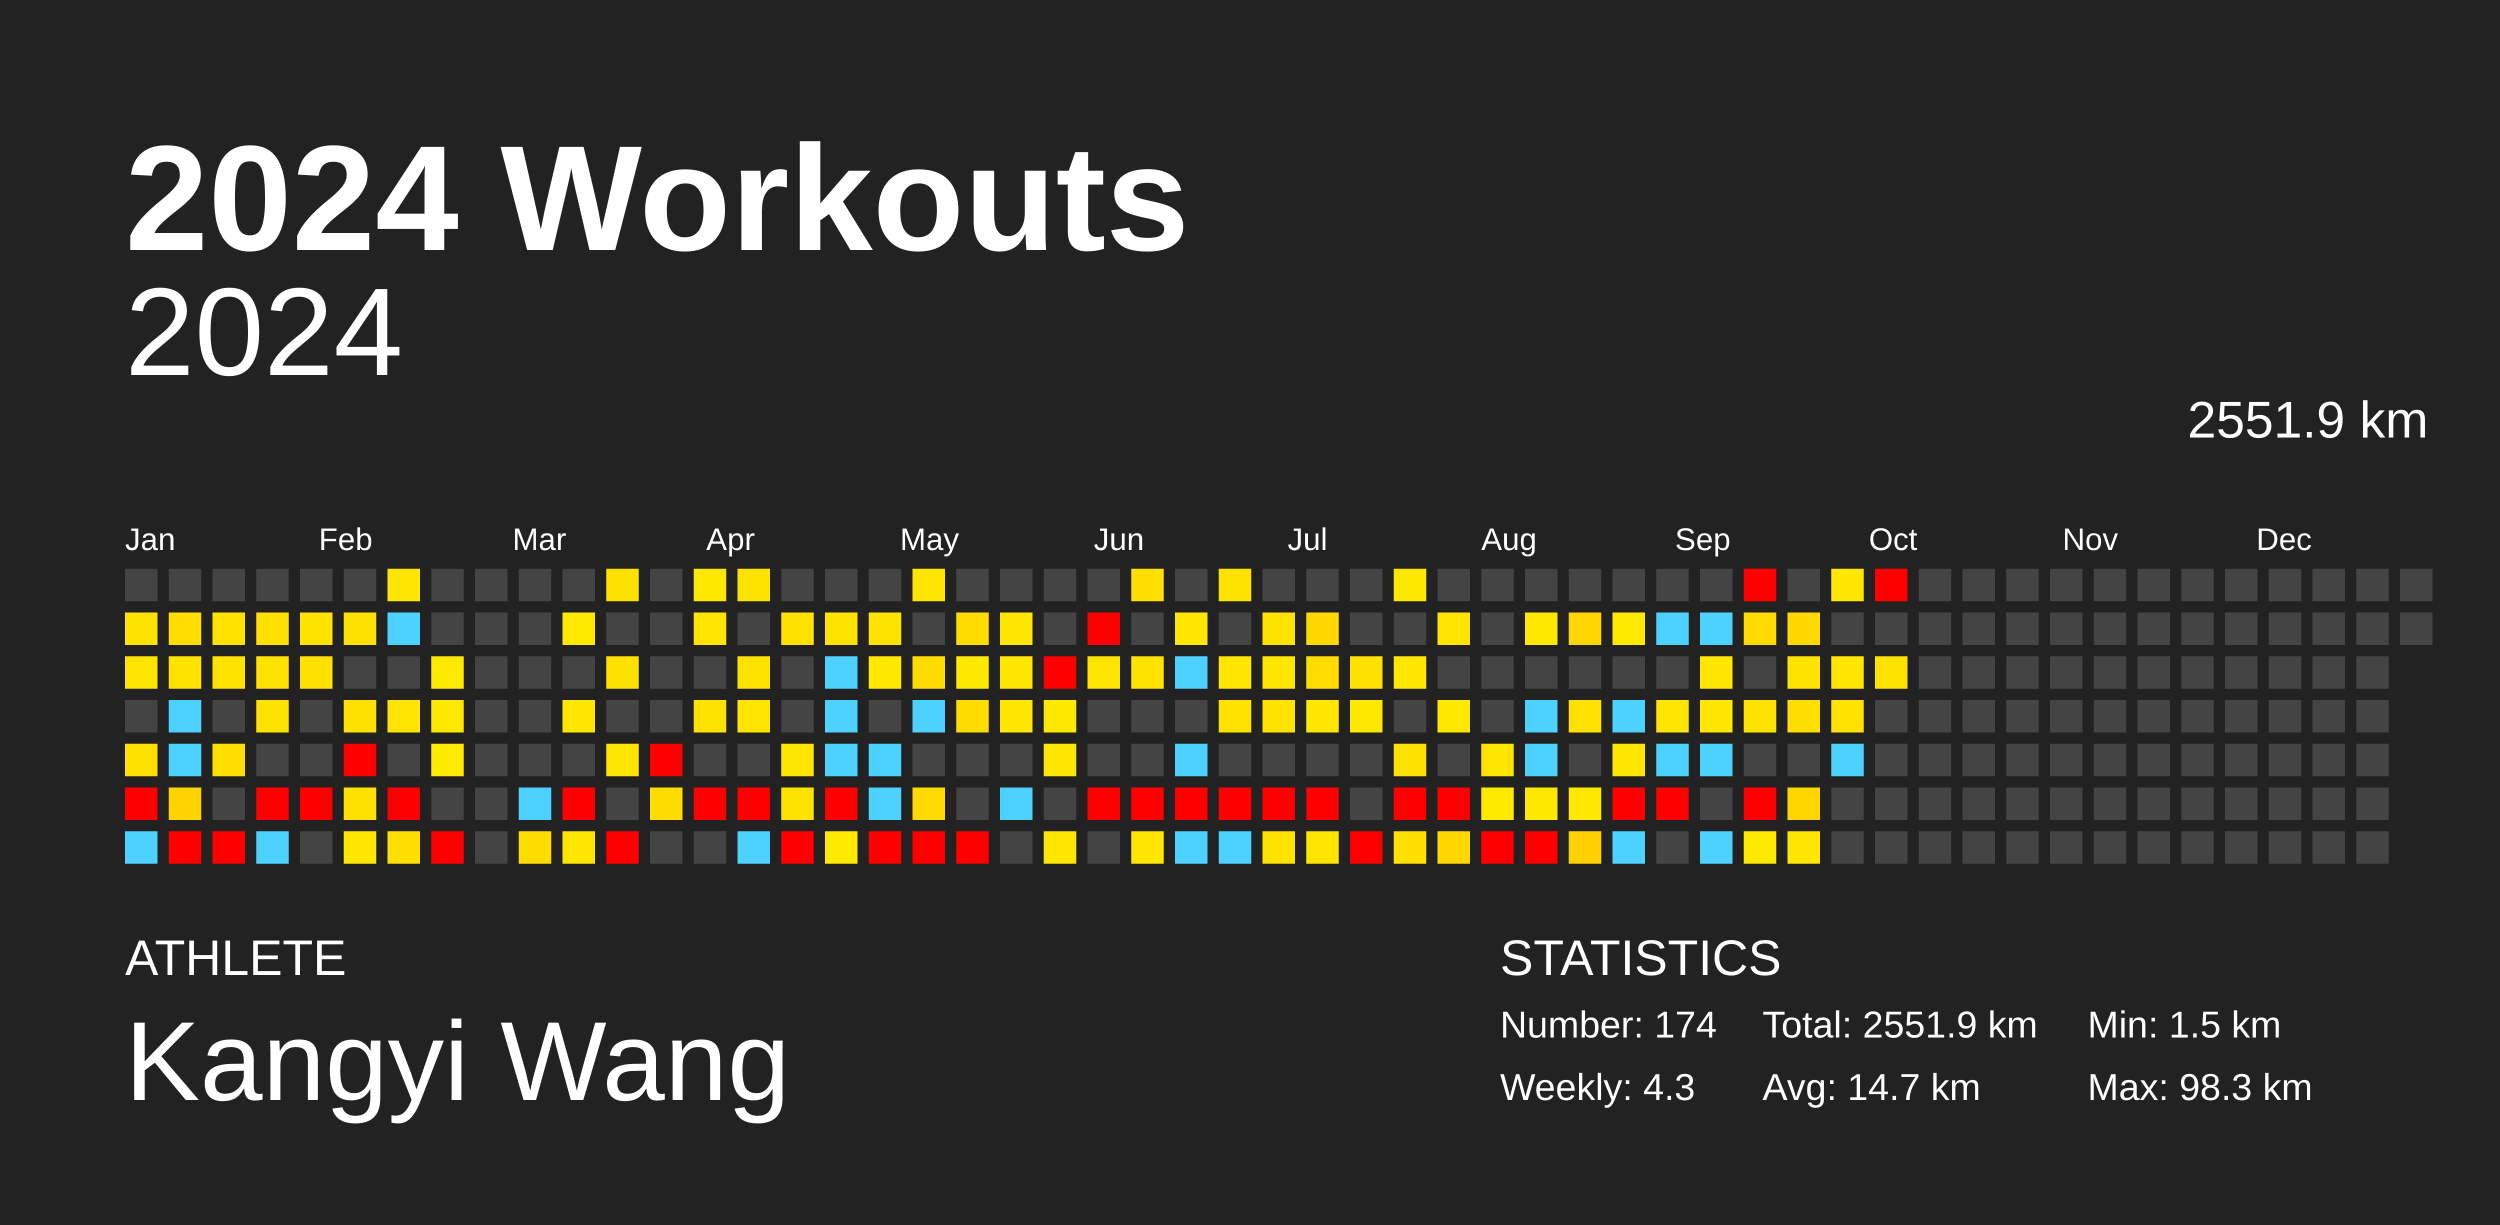
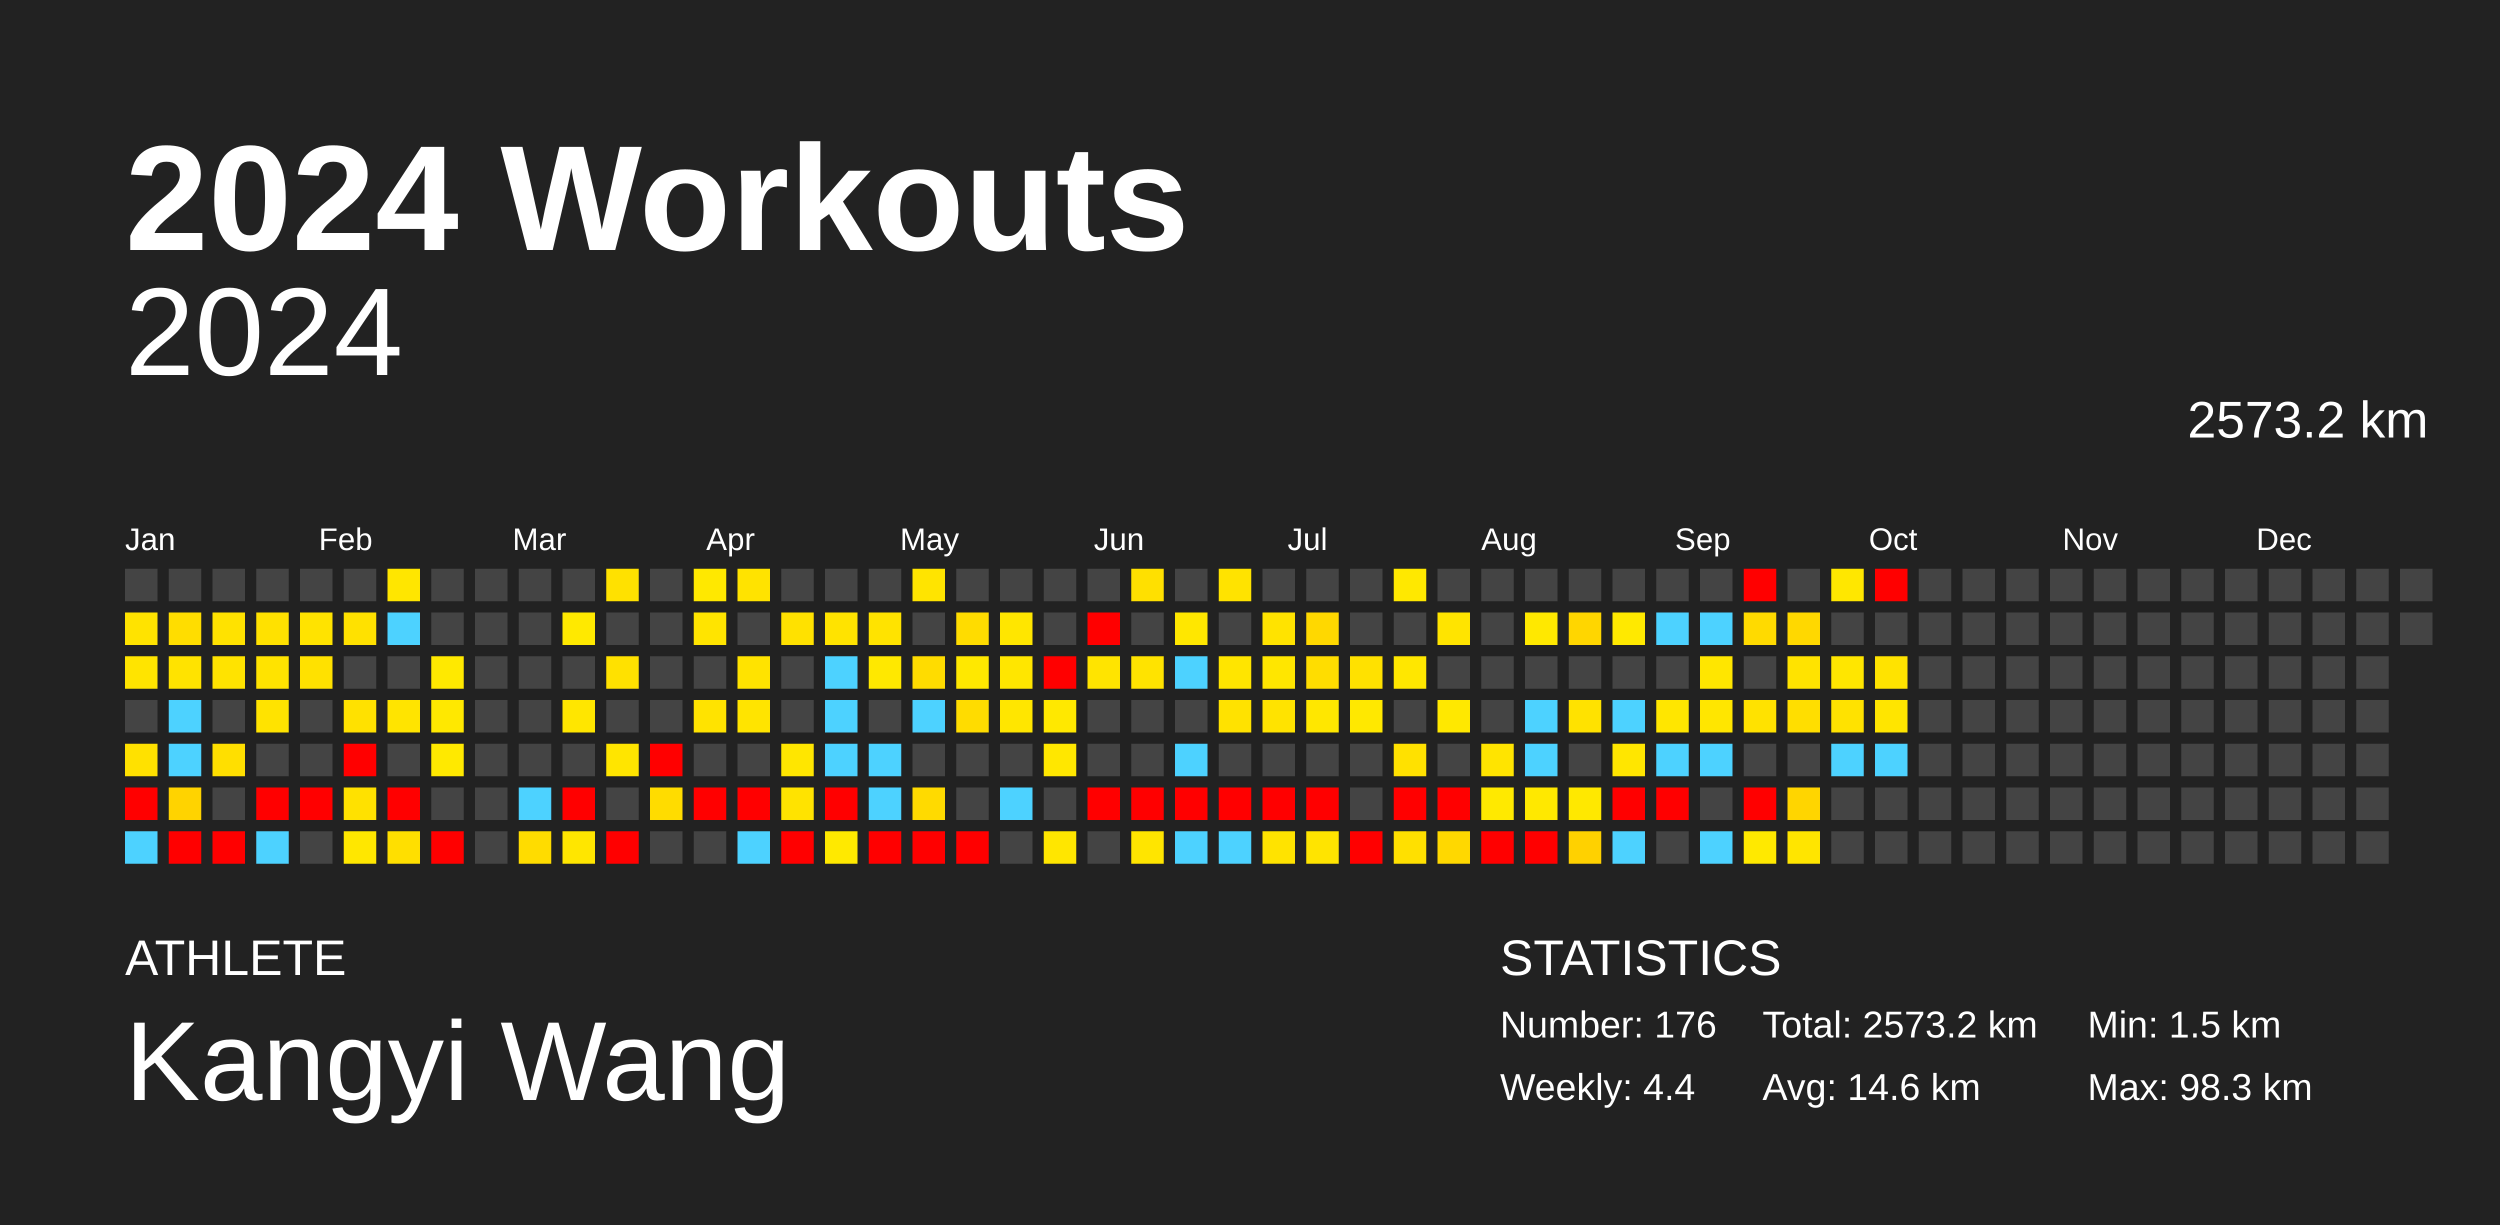
<svg xmlns="http://www.w3.org/2000/svg" baseProfile="full" height="98mm" version="1.1" viewBox="0,0,200,98" width="200mm">
  <defs />
  <rect fill="#222222" height="98" width="200" x="0" y="0" />
  <text fill="#FFFFFF" style="font-size:12px; font-family:Arial; font-weight:bold;" x="10" y="20">2024 Workouts</text>
  <text fill="#FFFFFF" style="font-size:4px; font-family:Arial" x="10" y="78">ATHLETE</text>
  <text fill="#FFFFFF" style="font-size:9px; font-family:Arial" x="10" y="88">Kangyi Wang</text>
  <text fill="#FFFFFF" style="font-size:4px; font-family:Arial" x="120" y="78">STATISTICS</text>
-   <text fill="#FFFFFF" style="font-size:3px; font-family:Arial" x="120" y="83">Number: 174</text>
-   <text fill="#FFFFFF" style="font-size:3px; font-family:Arial" x="120" y="88">Weekly: 4.3</text>
-   <text fill="#FFFFFF" style="font-size:3px; font-family:Arial" x="141" y="83">Total: 2551.9 km</text>
-   <text fill="#FFFFFF" style="font-size:3px; font-family:Arial" x="141" y="88">Avg: 14.7 km</text>
+   <text fill="#FFFFFF" style="font-size:3px; font-family:Arial" x="120" y="83">Number: 176</text>
+   <text fill="#FFFFFF" style="font-size:3px; font-family:Arial" x="120" y="88">Weekly: 4.4</text>
+   <text fill="#FFFFFF" style="font-size:3px; font-family:Arial" x="141" y="83">Total: 2573.2 km</text>
+   <text fill="#FFFFFF" style="font-size:3px; font-family:Arial" x="141" y="88">Avg: 14.6 km</text>
  <text fill="#FFFFFF" style="font-size:3px; font-family:Arial" x="167" y="83">Min: 1.5 km</text>
  <text fill="#FFFFFF" style="font-size:3px; font-family:Arial" x="167" y="88">Max: 98.3 km</text>
  <text alignment-baseline="hanging" fill="#FFFFFF" style="font-size:10.0px; font-family:Arial;" x="10" y="30">2024</text>
-   <text alignment-baseline="hanging" fill="#FFFFFF" style="font-size:4.125px; font-family:Arial;" x="175" y="35">2551.9 km</text>
+   <text alignment-baseline="hanging" fill="#FFFFFF" style="font-size:4.125px; font-family:Arial;" x="175" y="35">2573.2 km</text>
  <text fill="#FFFFFF" style="font-size:2.5px; font-family:Arial" x="10.0" y="44">Jan</text>
  <text fill="#FFFFFF" style="font-size:2.5px; font-family:Arial" x="25.5" y="44">Feb</text>
  <text fill="#FFFFFF" style="font-size:2.5px; font-family:Arial" x="41.0" y="44">Mar</text>
  <text fill="#FFFFFF" style="font-size:2.5px; font-family:Arial" x="56.5" y="44">Apr</text>
  <text fill="#FFFFFF" style="font-size:2.5px; font-family:Arial" x="72.0" y="44">May</text>
  <text fill="#FFFFFF" style="font-size:2.5px; font-family:Arial" x="87.5" y="44">Jun</text>
  <text fill="#FFFFFF" style="font-size:2.5px; font-family:Arial" x="103.0" y="44">Jul</text>
  <text fill="#FFFFFF" style="font-size:2.5px; font-family:Arial" x="118.5" y="44">Aug</text>
  <text fill="#FFFFFF" style="font-size:2.5px; font-family:Arial" x="134.0" y="44">Sep</text>
  <text fill="#FFFFFF" style="font-size:2.5px; font-family:Arial" x="149.5" y="44">Oct</text>
  <text fill="#FFFFFF" style="font-size:2.5px; font-family:Arial" x="165.0" y="44">Nov</text>
  <text fill="#FFFFFF" style="font-size:2.5px; font-family:Arial" x="180.5" y="44">Dec</text>
  <rect fill="#444444" height="2.6" width="2.6" x="10.0" y="45.5" />
  <rect fill="#ffe300" height="2.6" width="2.6" x="10.0" y="49.0" />
  <rect fill="#ffe400" height="2.6" width="2.6" x="10.0" y="52.5" />
  <rect fill="#444444" height="2.6" width="2.6" x="10.0" y="56.0" />
  <rect fill="#ffe100" height="2.6" width="2.6" x="10.0" y="59.5" />
  <rect fill="red" height="2.6" width="2.6" x="10.0" y="63.0" />
  <rect fill="#4dd2ff" height="2.6" width="2.6" x="10.0" y="66.5" />
  <rect fill="#444444" height="2.6" width="2.6" x="13.5" y="45.5" />
  <rect fill="#ffdd00" height="2.6" width="2.6" x="13.5" y="49.0" />
  <rect fill="#ffe300" height="2.6" width="2.6" x="13.5" y="52.5" />
  <rect fill="#4dd2ff" height="2.6" width="2.6" x="13.5" y="56.0" />
  <rect fill="#4dd2ff" height="2.6" width="2.6" x="13.5" y="59.5" />
  <rect fill="#ffd300" height="2.6" width="2.6" x="13.5" y="63.0" />
  <rect fill="red" height="2.6" width="2.6" x="13.5" y="66.5" />
  <rect fill="#444444" height="2.6" width="2.6" x="17.0" y="45.5" />
  <rect fill="#ffe200" height="2.6" width="2.6" x="17.0" y="49.0" />
  <rect fill="#ffe300" height="2.6" width="2.6" x="17.0" y="52.5" />
  <rect fill="#444444" height="2.6" width="2.6" x="17.0" y="56.0" />
  <rect fill="#ffdf00" height="2.6" width="2.6" x="17.0" y="59.5" />
  <rect fill="#444444" height="2.6" width="2.6" x="17.0" y="63.0" />
  <rect fill="red" height="2.6" width="2.6" x="17.0" y="66.5" />
  <rect fill="#444444" height="2.6" width="2.6" x="20.5" y="45.5" />
  <rect fill="#ffe100" height="2.6" width="2.6" x="20.5" y="49.0" />
  <rect fill="#ffe300" height="2.6" width="2.6" x="20.5" y="52.5" />
  <rect fill="#ffe300" height="2.6" width="2.6" x="20.5" y="56.0" />
  <rect fill="#444444" height="2.6" width="2.6" x="20.5" y="59.5" />
  <rect fill="red" height="2.6" width="2.6" x="20.5" y="63.0" />
  <rect fill="#4dd2ff" height="2.6" width="2.6" x="20.5" y="66.5" />
  <rect fill="#444444" height="2.6" width="2.6" x="24.0" y="45.5" />
  <rect fill="#ffe300" height="2.6" width="2.6" x="24.0" y="49.0" />
  <rect fill="#ffe100" height="2.6" width="2.6" x="24.0" y="52.5" />
  <rect fill="#444444" height="2.6" width="2.6" x="24.0" y="56.0" />
  <rect fill="#444444" height="2.6" width="2.6" x="24.0" y="59.5" />
  <rect fill="red" height="2.6" width="2.6" x="24.0" y="63.0" />
  <rect fill="#444444" height="2.6" width="2.6" x="24.0" y="66.5" />
  <rect fill="#444444" height="2.6" width="2.6" x="27.5" y="45.5" />
  <rect fill="#ffe100" height="2.6" width="2.6" x="27.5" y="49.0" />
  <rect fill="#444444" height="2.6" width="2.6" x="27.5" y="52.5" />
  <rect fill="#ffe100" height="2.6" width="2.6" x="27.5" y="56.0" />
  <rect fill="red" height="2.6" width="2.6" x="27.5" y="59.5" />
  <rect fill="#ffe100" height="2.6" width="2.6" x="27.5" y="63.0" />
  <rect fill="#ffe700" height="2.6" width="2.6" x="27.5" y="66.5" />
  <rect fill="#ffe600" height="2.6" width="2.6" x="31.0" y="45.5" />
  <rect fill="#4dd2ff" height="2.6" width="2.6" x="31.0" y="49.0" />
  <rect fill="#444444" height="2.6" width="2.6" x="31.0" y="52.5" />
  <rect fill="#ffe400" height="2.6" width="2.6" x="31.0" y="56.0" />
  <rect fill="#444444" height="2.6" width="2.6" x="31.0" y="59.5" />
  <rect fill="red" height="2.6" width="2.6" x="31.0" y="63.0" />
  <rect fill="#ffdf00" height="2.6" width="2.6" x="31.0" y="66.5" />
  <rect fill="#444444" height="2.6" width="2.6" x="34.5" y="45.5" />
  <rect fill="#444444" height="2.6" width="2.6" x="34.5" y="49.0" />
  <rect fill="#ffe900" height="2.6" width="2.6" x="34.5" y="52.5" />
  <rect fill="#ffe800" height="2.6" width="2.6" x="34.5" y="56.0" />
  <rect fill="#ffe900" height="2.6" width="2.6" x="34.5" y="59.5" />
  <rect fill="#444444" height="2.6" width="2.6" x="34.5" y="63.0" />
  <rect fill="red" height="2.6" width="2.6" x="34.5" y="66.5" />
  <rect fill="#444444" height="2.6" width="2.6" x="38.0" y="45.5" />
  <rect fill="#444444" height="2.6" width="2.6" x="38.0" y="49.0" />
  <rect fill="#444444" height="2.6" width="2.6" x="38.0" y="52.5" />
  <rect fill="#444444" height="2.6" width="2.6" x="38.0" y="56.0" />
  <rect fill="#444444" height="2.6" width="2.6" x="38.0" y="59.5" />
  <rect fill="#444444" height="2.6" width="2.6" x="38.0" y="63.0" />
  <rect fill="#444444" height="2.6" width="2.6" x="38.0" y="66.5" />
  <rect fill="#444444" height="2.6" width="2.6" x="41.5" y="45.5" />
  <rect fill="#444444" height="2.6" width="2.6" x="41.5" y="49.0" />
  <rect fill="#444444" height="2.6" width="2.6" x="41.5" y="52.5" />
  <rect fill="#444444" height="2.6" width="2.6" x="41.5" y="56.0" />
  <rect fill="#444444" height="2.6" width="2.6" x="41.5" y="59.5" />
  <rect fill="#4dd2ff" height="2.6" width="2.6" x="41.5" y="63.0" />
  <rect fill="#ffdc00" height="2.6" width="2.6" x="41.5" y="66.5" />
  <rect fill="#444444" height="2.6" width="2.6" x="45.0" y="45.5" />
  <rect fill="#ffe900" height="2.6" width="2.6" x="45.0" y="49.0" />
  <rect fill="#444444" height="2.6" width="2.6" x="45.0" y="52.5" />
  <rect fill="#ffe600" height="2.6" width="2.6" x="45.0" y="56.0" />
  <rect fill="#444444" height="2.6" width="2.6" x="45.0" y="59.5" />
  <rect fill="red" height="2.6" width="2.6" x="45.0" y="63.0" />
  <rect fill="#ffe600" height="2.6" width="2.6" x="45.0" y="66.5" />
  <rect fill="#ffe100" height="2.6" width="2.6" x="48.5" y="45.5" />
  <rect fill="#444444" height="2.6" width="2.6" x="48.5" y="49.0" />
  <rect fill="#ffe100" height="2.6" width="2.6" x="48.5" y="52.5" />
  <rect fill="#444444" height="2.6" width="2.6" x="48.5" y="56.0" />
  <rect fill="#ffe500" height="2.6" width="2.6" x="48.5" y="59.5" />
  <rect fill="#444444" height="2.6" width="2.6" x="48.5" y="63.0" />
  <rect fill="red" height="2.6" width="2.6" x="48.5" y="66.5" />
  <rect fill="#444444" height="2.6" width="2.6" x="52.0" y="45.5" />
  <rect fill="#444444" height="2.6" width="2.6" x="52.0" y="49.0" />
  <rect fill="#444444" height="2.6" width="2.6" x="52.0" y="52.5" />
  <rect fill="#444444" height="2.6" width="2.6" x="52.0" y="56.0" />
  <rect fill="red" height="2.6" width="2.6" x="52.0" y="59.5" />
  <rect fill="#ffdc00" height="2.6" width="2.6" x="52.0" y="63.0" />
  <rect fill="#444444" height="2.6" width="2.6" x="52.0" y="66.5" />
  <rect fill="#ffe800" height="2.6" width="2.6" x="55.5" y="45.5" />
  <rect fill="#ffe400" height="2.6" width="2.6" x="55.5" y="49.0" />
  <rect fill="#444444" height="2.6" width="2.6" x="55.5" y="52.5" />
  <rect fill="#ffe300" height="2.6" width="2.6" x="55.5" y="56.0" />
  <rect fill="#444444" height="2.6" width="2.6" x="55.5" y="59.5" />
  <rect fill="red" height="2.6" width="2.6" x="55.5" y="63.0" />
  <rect fill="#444444" height="2.6" width="2.6" x="55.5" y="66.5" />
  <rect fill="#ffe300" height="2.6" width="2.6" x="59.0" y="45.5" />
  <rect fill="#444444" height="2.6" width="2.6" x="59.0" y="49.0" />
  <rect fill="#ffe300" height="2.6" width="2.6" x="59.0" y="52.5" />
  <rect fill="#ffe400" height="2.6" width="2.6" x="59.0" y="56.0" />
  <rect fill="#444444" height="2.6" width="2.6" x="59.0" y="59.5" />
  <rect fill="red" height="2.6" width="2.6" x="59.0" y="63.0" />
  <rect fill="#4dd2ff" height="2.6" width="2.6" x="59.0" y="66.5" />
  <rect fill="#444444" height="2.6" width="2.6" x="62.5" y="45.5" />
  <rect fill="#ffe100" height="2.6" width="2.6" x="62.5" y="49.0" />
  <rect fill="#444444" height="2.6" width="2.6" x="62.5" y="52.5" />
  <rect fill="#444444" height="2.6" width="2.6" x="62.5" y="56.0" />
  <rect fill="#ffe600" height="2.6" width="2.6" x="62.5" y="59.5" />
  <rect fill="#ffe300" height="2.6" width="2.6" x="62.5" y="63.0" />
  <rect fill="red" height="2.6" width="2.6" x="62.5" y="66.5" />
  <rect fill="#444444" height="2.6" width="2.6" x="66.0" y="45.5" />
  <rect fill="#ffe300" height="2.6" width="2.6" x="66.0" y="49.0" />
  <rect fill="#4dd2ff" height="2.6" width="2.6" x="66.0" y="52.5" />
  <rect fill="#4dd2ff" height="2.6" width="2.6" x="66.0" y="56.0" />
  <rect fill="#4dd2ff" height="2.6" width="2.6" x="66.0" y="59.5" />
  <rect fill="red" height="2.6" width="2.6" x="66.0" y="63.0" />
  <rect fill="#ffe900" height="2.6" width="2.6" x="66.0" y="66.5" />
  <rect fill="#444444" height="2.6" width="2.6" x="69.5" y="45.5" />
  <rect fill="#ffe300" height="2.6" width="2.6" x="69.5" y="49.0" />
  <rect fill="#ffe800" height="2.6" width="2.6" x="69.5" y="52.5" />
  <rect fill="#444444" height="2.6" width="2.6" x="69.5" y="56.0" />
  <rect fill="#4dd2ff" height="2.6" width="2.6" x="69.5" y="59.5" />
  <rect fill="#4dd2ff" height="2.6" width="2.6" x="69.5" y="63.0" />
  <rect fill="red" height="2.6" width="2.6" x="69.5" y="66.5" />
  <rect fill="#ffe400" height="2.6" width="2.6" x="73.0" y="45.5" />
  <rect fill="#444444" height="2.6" width="2.6" x="73.0" y="49.0" />
  <rect fill="#ffdc00" height="2.6" width="2.6" x="73.0" y="52.5" />
  <rect fill="#4dd2ff" height="2.6" width="2.6" x="73.0" y="56.0" />
  <rect fill="#444444" height="2.6" width="2.6" x="73.0" y="59.5" />
  <rect fill="#ffda00" height="2.6" width="2.6" x="73.0" y="63.0" />
  <rect fill="red" height="2.6" width="2.6" x="73.0" y="66.5" />
  <rect fill="#444444" height="2.6" width="2.6" x="76.5" y="45.5" />
  <rect fill="#ffdc00" height="2.6" width="2.6" x="76.5" y="49.0" />
  <rect fill="#ffe800" height="2.6" width="2.6" x="76.5" y="52.5" />
  <rect fill="#ffdc00" height="2.6" width="2.6" x="76.5" y="56.0" />
  <rect fill="#444444" height="2.6" width="2.6" x="76.5" y="59.5" />
  <rect fill="#444444" height="2.6" width="2.6" x="76.5" y="63.0" />
  <rect fill="red" height="2.6" width="2.6" x="76.5" y="66.5" />
  <rect fill="#444444" height="2.6" width="2.6" x="80.0" y="45.5" />
  <rect fill="#ffe600" height="2.6" width="2.6" x="80.0" y="49.0" />
  <rect fill="#ffe600" height="2.6" width="2.6" x="80.0" y="52.5" />
  <rect fill="#ffe600" height="2.6" width="2.6" x="80.0" y="56.0" />
  <rect fill="#444444" height="2.6" width="2.6" x="80.0" y="59.5" />
  <rect fill="#4dd2ff" height="2.6" width="2.6" x="80.0" y="63.0" />
  <rect fill="#444444" height="2.6" width="2.6" x="80.0" y="66.5" />
  <rect fill="#444444" height="2.6" width="2.6" x="83.5" y="45.5" />
  <rect fill="#444444" height="2.6" width="2.6" x="83.5" y="49.0" />
  <rect fill="red" height="2.6" width="2.6" x="83.5" y="52.5" />
  <rect fill="#ffe800" height="2.6" width="2.6" x="83.5" y="56.0" />
  <rect fill="#ffe700" height="2.6" width="2.6" x="83.5" y="59.5" />
  <rect fill="#444444" height="2.6" width="2.6" x="83.5" y="63.0" />
  <rect fill="#ffe600" height="2.6" width="2.6" x="83.5" y="66.5" />
  <rect fill="#444444" height="2.6" width="2.6" x="87.0" y="45.5" />
  <rect fill="red" height="2.6" width="2.6" x="87.0" y="49.0" />
  <rect fill="#ffe400" height="2.6" width="2.6" x="87.0" y="52.5" />
  <rect fill="#444444" height="2.6" width="2.6" x="87.0" y="56.0" />
  <rect fill="#444444" height="2.6" width="2.6" x="87.0" y="59.5" />
  <rect fill="red" height="2.6" width="2.6" x="87.0" y="63.0" />
  <rect fill="#444444" height="2.6" width="2.6" x="87.0" y="66.5" />
  <rect fill="#ffe000" height="2.6" width="2.6" x="90.5" y="45.5" />
  <rect fill="#444444" height="2.6" width="2.6" x="90.5" y="49.0" />
  <rect fill="#ffe300" height="2.6" width="2.6" x="90.5" y="52.5" />
  <rect fill="#444444" height="2.6" width="2.6" x="90.5" y="56.0" />
  <rect fill="#444444" height="2.6" width="2.6" x="90.5" y="59.5" />
  <rect fill="red" height="2.6" width="2.6" x="90.5" y="63.0" />
  <rect fill="#ffe500" height="2.6" width="2.6" x="90.5" y="66.5" />
  <rect fill="#444444" height="2.6" width="2.6" x="94.0" y="45.5" />
  <rect fill="#ffe700" height="2.6" width="2.6" x="94.0" y="49.0" />
  <rect fill="#4dd2ff" height="2.6" width="2.6" x="94.0" y="52.5" />
  <rect fill="#444444" height="2.6" width="2.6" x="94.0" y="56.0" />
  <rect fill="#4dd2ff" height="2.6" width="2.6" x="94.0" y="59.5" />
  <rect fill="red" height="2.6" width="2.6" x="94.0" y="63.0" />
  <rect fill="#4dd2ff" height="2.6" width="2.6" x="94.0" y="66.5" />
  <rect fill="#ffe300" height="2.6" width="2.6" x="97.5" y="45.5" />
  <rect fill="#444444" height="2.6" width="2.6" x="97.5" y="49.0" />
  <rect fill="#ffe500" height="2.6" width="2.6" x="97.5" y="52.5" />
  <rect fill="#ffe200" height="2.6" width="2.6" x="97.5" y="56.0" />
  <rect fill="#444444" height="2.6" width="2.6" x="97.5" y="59.5" />
  <rect fill="red" height="2.6" width="2.6" x="97.5" y="63.0" />
  <rect fill="#4dd2ff" height="2.6" width="2.6" x="97.5" y="66.5" />
  <rect fill="#444444" height="2.6" width="2.6" x="101.0" y="45.5" />
  <rect fill="#ffe300" height="2.6" width="2.6" x="101.0" y="49.0" />
  <rect fill="#ffe600" height="2.6" width="2.6" x="101.0" y="52.5" />
  <rect fill="#ffe300" height="2.6" width="2.6" x="101.0" y="56.0" />
  <rect fill="#444444" height="2.6" width="2.6" x="101.0" y="59.5" />
  <rect fill="red" height="2.6" width="2.6" x="101.0" y="63.0" />
  <rect fill="#ffe300" height="2.6" width="2.6" x="101.0" y="66.5" />
  <rect fill="#444444" height="2.6" width="2.6" x="104.5" y="45.5" />
  <rect fill="#ffd800" height="2.6" width="2.6" x="104.5" y="49.0" />
  <rect fill="#ffdd00" height="2.6" width="2.6" x="104.5" y="52.5" />
  <rect fill="#ffe700" height="2.6" width="2.6" x="104.5" y="56.0" />
  <rect fill="#444444" height="2.6" width="2.6" x="104.5" y="59.5" />
  <rect fill="red" height="2.6" width="2.6" x="104.5" y="63.0" />
  <rect fill="#ffe400" height="2.6" width="2.6" x="104.5" y="66.5" />
  <rect fill="#444444" height="2.6" width="2.6" x="108.0" y="45.5" />
  <rect fill="#444444" height="2.6" width="2.6" x="108.0" y="49.0" />
  <rect fill="#ffe100" height="2.6" width="2.6" x="108.0" y="52.5" />
  <rect fill="#ffe800" height="2.6" width="2.6" x="108.0" y="56.0" />
  <rect fill="#444444" height="2.6" width="2.6" x="108.0" y="59.5" />
  <rect fill="#444444" height="2.6" width="2.6" x="108.0" y="63.0" />
  <rect fill="red" height="2.6" width="2.6" x="108.0" y="66.5" />
  <rect fill="#ffe800" height="2.6" width="2.6" x="111.5" y="45.5" />
  <rect fill="#444444" height="2.6" width="2.6" x="111.5" y="49.0" />
  <rect fill="#ffe700" height="2.6" width="2.6" x="111.5" y="52.5" />
  <rect fill="#444444" height="2.6" width="2.6" x="111.5" y="56.0" />
  <rect fill="#ffe100" height="2.6" width="2.6" x="111.5" y="59.5" />
  <rect fill="red" height="2.6" width="2.6" x="111.5" y="63.0" />
  <rect fill="#ffe000" height="2.6" width="2.6" x="111.5" y="66.5" />
  <rect fill="#444444" height="2.6" width="2.6" x="115.0" y="45.5" />
  <rect fill="#ffe400" height="2.6" width="2.6" x="115.0" y="49.0" />
  <rect fill="#444444" height="2.6" width="2.6" x="115.0" y="52.5" />
  <rect fill="#ffe800" height="2.6" width="2.6" x="115.0" y="56.0" />
  <rect fill="#444444" height="2.6" width="2.6" x="115.0" y="59.5" />
  <rect fill="red" height="2.6" width="2.6" x="115.0" y="63.0" />
  <rect fill="#ffd800" height="2.6" width="2.6" x="115.0" y="66.5" />
  <rect fill="#444444" height="2.6" width="2.6" x="118.5" y="45.5" />
  <rect fill="#444444" height="2.6" width="2.6" x="118.5" y="49.0" />
  <rect fill="#444444" height="2.6" width="2.6" x="118.5" y="52.5" />
  <rect fill="#444444" height="2.6" width="2.6" x="118.5" y="56.0" />
  <rect fill="#ffe400" height="2.6" width="2.6" x="118.5" y="59.5" />
  <rect fill="#ffe900" height="2.6" width="2.6" x="118.5" y="63.0" />
  <rect fill="red" height="2.6" width="2.6" x="118.5" y="66.5" />
  <rect fill="#444444" height="2.6" width="2.6" x="122.0" y="45.5" />
  <rect fill="#ffe800" height="2.6" width="2.6" x="122.0" y="49.0" />
  <rect fill="#444444" height="2.6" width="2.6" x="122.0" y="52.5" />
  <rect fill="#4dd2ff" height="2.6" width="2.6" x="122.0" y="56.0" />
  <rect fill="#4dd2ff" height="2.6" width="2.6" x="122.0" y="59.5" />
  <rect fill="#ffe800" height="2.6" width="2.6" x="122.0" y="63.0" />
  <rect fill="red" height="2.6" width="2.6" x="122.0" y="66.5" />
  <rect fill="#444444" height="2.6" width="2.6" x="125.5" y="45.5" />
  <rect fill="#ffd600" height="2.6" width="2.6" x="125.5" y="49.0" />
  <rect fill="#444444" height="2.6" width="2.6" x="125.5" y="52.5" />
  <rect fill="#ffe200" height="2.6" width="2.6" x="125.5" y="56.0" />
  <rect fill="#444444" height="2.6" width="2.6" x="125.5" y="59.5" />
  <rect fill="#ffe800" height="2.6" width="2.6" x="125.5" y="63.0" />
  <rect fill="#ffd100" height="2.6" width="2.6" x="125.5" y="66.5" />
  <rect fill="#444444" height="2.6" width="2.6" x="129.0" y="45.5" />
  <rect fill="#ffe900" height="2.6" width="2.6" x="129.0" y="49.0" />
  <rect fill="#444444" height="2.6" width="2.6" x="129.0" y="52.5" />
  <rect fill="#4dd2ff" height="2.6" width="2.6" x="129.0" y="56.0" />
  <rect fill="#ffe600" height="2.6" width="2.6" x="129.0" y="59.5" />
  <rect fill="red" height="2.6" width="2.6" x="129.0" y="63.0" />
  <rect fill="#4dd2ff" height="2.6" width="2.6" x="129.0" y="66.5" />
  <rect fill="#444444" height="2.6" width="2.6" x="132.5" y="45.5" />
  <rect fill="#4dd2ff" height="2.6" width="2.6" x="132.5" y="49.0" />
  <rect fill="#444444" height="2.6" width="2.6" x="132.5" y="52.5" />
  <rect fill="#ffe600" height="2.6" width="2.6" x="132.5" y="56.0" />
  <rect fill="#4dd2ff" height="2.6" width="2.6" x="132.5" y="59.5" />
  <rect fill="red" height="2.6" width="2.6" x="132.5" y="63.0" />
  <rect fill="#444444" height="2.6" width="2.6" x="132.5" y="66.5" />
  <rect fill="#444444" height="2.6" width="2.6" x="136.0" y="45.5" />
  <rect fill="#4dd2ff" height="2.6" width="2.6" x="136.0" y="49.0" />
  <rect fill="#ffe600" height="2.6" width="2.6" x="136.0" y="52.5" />
  <rect fill="#ffe600" height="2.6" width="2.6" x="136.0" y="56.0" />
  <rect fill="#4dd2ff" height="2.6" width="2.6" x="136.0" y="59.5" />
  <rect fill="#444444" height="2.6" width="2.6" x="136.0" y="63.0" />
  <rect fill="#4dd2ff" height="2.6" width="2.6" x="136.0" y="66.5" />
  <rect fill="red" height="2.6" width="2.6" x="139.5" y="45.5" />
  <rect fill="#ffda00" height="2.6" width="2.6" x="139.5" y="49.0" />
  <rect fill="#444444" height="2.6" width="2.6" x="139.5" y="52.5" />
  <rect fill="#ffe200" height="2.6" width="2.6" x="139.5" y="56.0" />
  <rect fill="#444444" height="2.6" width="2.6" x="139.5" y="59.5" />
  <rect fill="red" height="2.6" width="2.6" x="139.5" y="63.0" />
  <rect fill="#ffe900" height="2.6" width="2.6" x="139.5" y="66.5" />
  <rect fill="#444444" height="2.6" width="2.6" x="143.0" y="45.5" />
  <rect fill="#ffd800" height="2.6" width="2.6" x="143.0" y="49.0" />
  <rect fill="#ffe300" height="2.6" width="2.6" x="143.0" y="52.5" />
  <rect fill="#ffde00" height="2.6" width="2.6" x="143.0" y="56.0" />
  <rect fill="#444444" height="2.6" width="2.6" x="143.0" y="59.5" />
  <rect fill="#ffd500" height="2.6" width="2.6" x="143.0" y="63.0" />
  <rect fill="#ffe500" height="2.6" width="2.6" x="143.0" y="66.5" />
  <rect fill="#ffe700" height="2.6" width="2.6" x="146.5" y="45.5" />
  <rect fill="#444444" height="2.6" width="2.6" x="146.5" y="49.0" />
  <rect fill="#ffe600" height="2.6" width="2.6" x="146.5" y="52.5" />
  <rect fill="#ffe200" height="2.6" width="2.6" x="146.5" y="56.0" />
  <rect fill="#4dd2ff" height="2.6" width="2.6" x="146.5" y="59.5" />
  <rect fill="#444444" height="2.6" width="2.6" x="146.5" y="63.0" />
  <rect fill="#444444" height="2.6" width="2.6" x="146.5" y="66.5" />
  <rect fill="red" height="2.6" width="2.6" x="150.0" y="45.5" />
  <rect fill="#444444" height="2.6" width="2.6" x="150.0" y="49.0" />
  <rect fill="#ffe300" height="2.6" width="2.6" x="150.0" y="52.5" />
-   <rect fill="#444444" height="2.6" width="2.6" x="150.0" y="56.0" />
-   <rect fill="#444444" height="2.6" width="2.6" x="150.0" y="59.5" />
+   <rect fill="#ffe500" height="2.6" width="2.6" x="150.0" y="56.0" />
+   <rect fill="#4dd2ff" height="2.6" width="2.6" x="150.0" y="59.5" />
  <rect fill="#444444" height="2.6" width="2.6" x="150.0" y="63.0" />
  <rect fill="#444444" height="2.6" width="2.6" x="150.0" y="66.5" />
  <rect fill="#444444" height="2.6" width="2.6" x="153.5" y="45.5" />
  <rect fill="#444444" height="2.6" width="2.6" x="153.5" y="49.0" />
  <rect fill="#444444" height="2.6" width="2.6" x="153.5" y="52.5" />
  <rect fill="#444444" height="2.6" width="2.6" x="153.5" y="56.0" />
  <rect fill="#444444" height="2.6" width="2.6" x="153.5" y="59.5" />
  <rect fill="#444444" height="2.6" width="2.6" x="153.5" y="63.0" />
  <rect fill="#444444" height="2.6" width="2.6" x="153.5" y="66.5" />
  <rect fill="#444444" height="2.6" width="2.6" x="157.0" y="45.5" />
  <rect fill="#444444" height="2.6" width="2.6" x="157.0" y="49.0" />
  <rect fill="#444444" height="2.6" width="2.6" x="157.0" y="52.5" />
  <rect fill="#444444" height="2.6" width="2.6" x="157.0" y="56.0" />
  <rect fill="#444444" height="2.6" width="2.6" x="157.0" y="59.5" />
  <rect fill="#444444" height="2.6" width="2.6" x="157.0" y="63.0" />
  <rect fill="#444444" height="2.6" width="2.6" x="157.0" y="66.5" />
  <rect fill="#444444" height="2.6" width="2.6" x="160.5" y="45.5" />
  <rect fill="#444444" height="2.6" width="2.6" x="160.5" y="49.0" />
  <rect fill="#444444" height="2.6" width="2.6" x="160.5" y="52.5" />
  <rect fill="#444444" height="2.6" width="2.6" x="160.5" y="56.0" />
  <rect fill="#444444" height="2.6" width="2.6" x="160.5" y="59.5" />
  <rect fill="#444444" height="2.6" width="2.6" x="160.5" y="63.0" />
  <rect fill="#444444" height="2.6" width="2.6" x="160.5" y="66.5" />
  <rect fill="#444444" height="2.6" width="2.6" x="164.0" y="45.5" />
  <rect fill="#444444" height="2.6" width="2.6" x="164.0" y="49.0" />
  <rect fill="#444444" height="2.6" width="2.6" x="164.0" y="52.5" />
  <rect fill="#444444" height="2.6" width="2.6" x="164.0" y="56.0" />
  <rect fill="#444444" height="2.6" width="2.6" x="164.0" y="59.5" />
  <rect fill="#444444" height="2.6" width="2.6" x="164.0" y="63.0" />
  <rect fill="#444444" height="2.6" width="2.6" x="164.0" y="66.5" />
  <rect fill="#444444" height="2.6" width="2.6" x="167.5" y="45.5" />
  <rect fill="#444444" height="2.6" width="2.6" x="167.5" y="49.0" />
  <rect fill="#444444" height="2.6" width="2.6" x="167.5" y="52.5" />
  <rect fill="#444444" height="2.6" width="2.6" x="167.5" y="56.0" />
  <rect fill="#444444" height="2.6" width="2.6" x="167.5" y="59.5" />
  <rect fill="#444444" height="2.6" width="2.6" x="167.5" y="63.0" />
  <rect fill="#444444" height="2.6" width="2.6" x="167.5" y="66.5" />
  <rect fill="#444444" height="2.6" width="2.6" x="171.0" y="45.5" />
  <rect fill="#444444" height="2.6" width="2.6" x="171.0" y="49.0" />
  <rect fill="#444444" height="2.6" width="2.6" x="171.0" y="52.5" />
  <rect fill="#444444" height="2.6" width="2.6" x="171.0" y="56.0" />
  <rect fill="#444444" height="2.6" width="2.6" x="171.0" y="59.5" />
  <rect fill="#444444" height="2.6" width="2.6" x="171.0" y="63.0" />
  <rect fill="#444444" height="2.6" width="2.6" x="171.0" y="66.5" />
  <rect fill="#444444" height="2.6" width="2.6" x="174.5" y="45.5" />
  <rect fill="#444444" height="2.6" width="2.6" x="174.5" y="49.0" />
  <rect fill="#444444" height="2.6" width="2.6" x="174.5" y="52.5" />
  <rect fill="#444444" height="2.6" width="2.6" x="174.5" y="56.0" />
  <rect fill="#444444" height="2.6" width="2.6" x="174.5" y="59.5" />
  <rect fill="#444444" height="2.6" width="2.6" x="174.5" y="63.0" />
  <rect fill="#444444" height="2.6" width="2.6" x="174.5" y="66.5" />
  <rect fill="#444444" height="2.6" width="2.6" x="178.0" y="45.5" />
  <rect fill="#444444" height="2.6" width="2.6" x="178.0" y="49.0" />
  <rect fill="#444444" height="2.6" width="2.6" x="178.0" y="52.5" />
  <rect fill="#444444" height="2.6" width="2.6" x="178.0" y="56.0" />
  <rect fill="#444444" height="2.6" width="2.6" x="178.0" y="59.5" />
  <rect fill="#444444" height="2.6" width="2.6" x="178.0" y="63.0" />
  <rect fill="#444444" height="2.6" width="2.6" x="178.0" y="66.5" />
  <rect fill="#444444" height="2.6" width="2.6" x="181.5" y="45.5" />
  <rect fill="#444444" height="2.6" width="2.6" x="181.5" y="49.0" />
  <rect fill="#444444" height="2.6" width="2.6" x="181.5" y="52.5" />
  <rect fill="#444444" height="2.6" width="2.6" x="181.5" y="56.0" />
  <rect fill="#444444" height="2.6" width="2.6" x="181.5" y="59.5" />
  <rect fill="#444444" height="2.6" width="2.6" x="181.5" y="63.0" />
  <rect fill="#444444" height="2.6" width="2.6" x="181.5" y="66.5" />
  <rect fill="#444444" height="2.6" width="2.6" x="185.0" y="45.5" />
  <rect fill="#444444" height="2.6" width="2.6" x="185.0" y="49.0" />
  <rect fill="#444444" height="2.6" width="2.6" x="185.0" y="52.5" />
  <rect fill="#444444" height="2.6" width="2.6" x="185.0" y="56.0" />
  <rect fill="#444444" height="2.6" width="2.6" x="185.0" y="59.5" />
  <rect fill="#444444" height="2.6" width="2.6" x="185.0" y="63.0" />
  <rect fill="#444444" height="2.6" width="2.6" x="185.0" y="66.5" />
  <rect fill="#444444" height="2.6" width="2.6" x="188.5" y="45.5" />
  <rect fill="#444444" height="2.6" width="2.6" x="188.5" y="49.0" />
  <rect fill="#444444" height="2.6" width="2.6" x="188.5" y="52.5" />
  <rect fill="#444444" height="2.6" width="2.6" x="188.5" y="56.0" />
  <rect fill="#444444" height="2.6" width="2.6" x="188.5" y="59.5" />
  <rect fill="#444444" height="2.6" width="2.6" x="188.5" y="63.0" />
  <rect fill="#444444" height="2.6" width="2.6" x="188.5" y="66.5" />
  <rect fill="#444444" height="2.6" width="2.6" x="192.0" y="45.5" />
  <rect fill="#444444" height="2.6" width="2.6" x="192.0" y="49.0" />
</svg>
